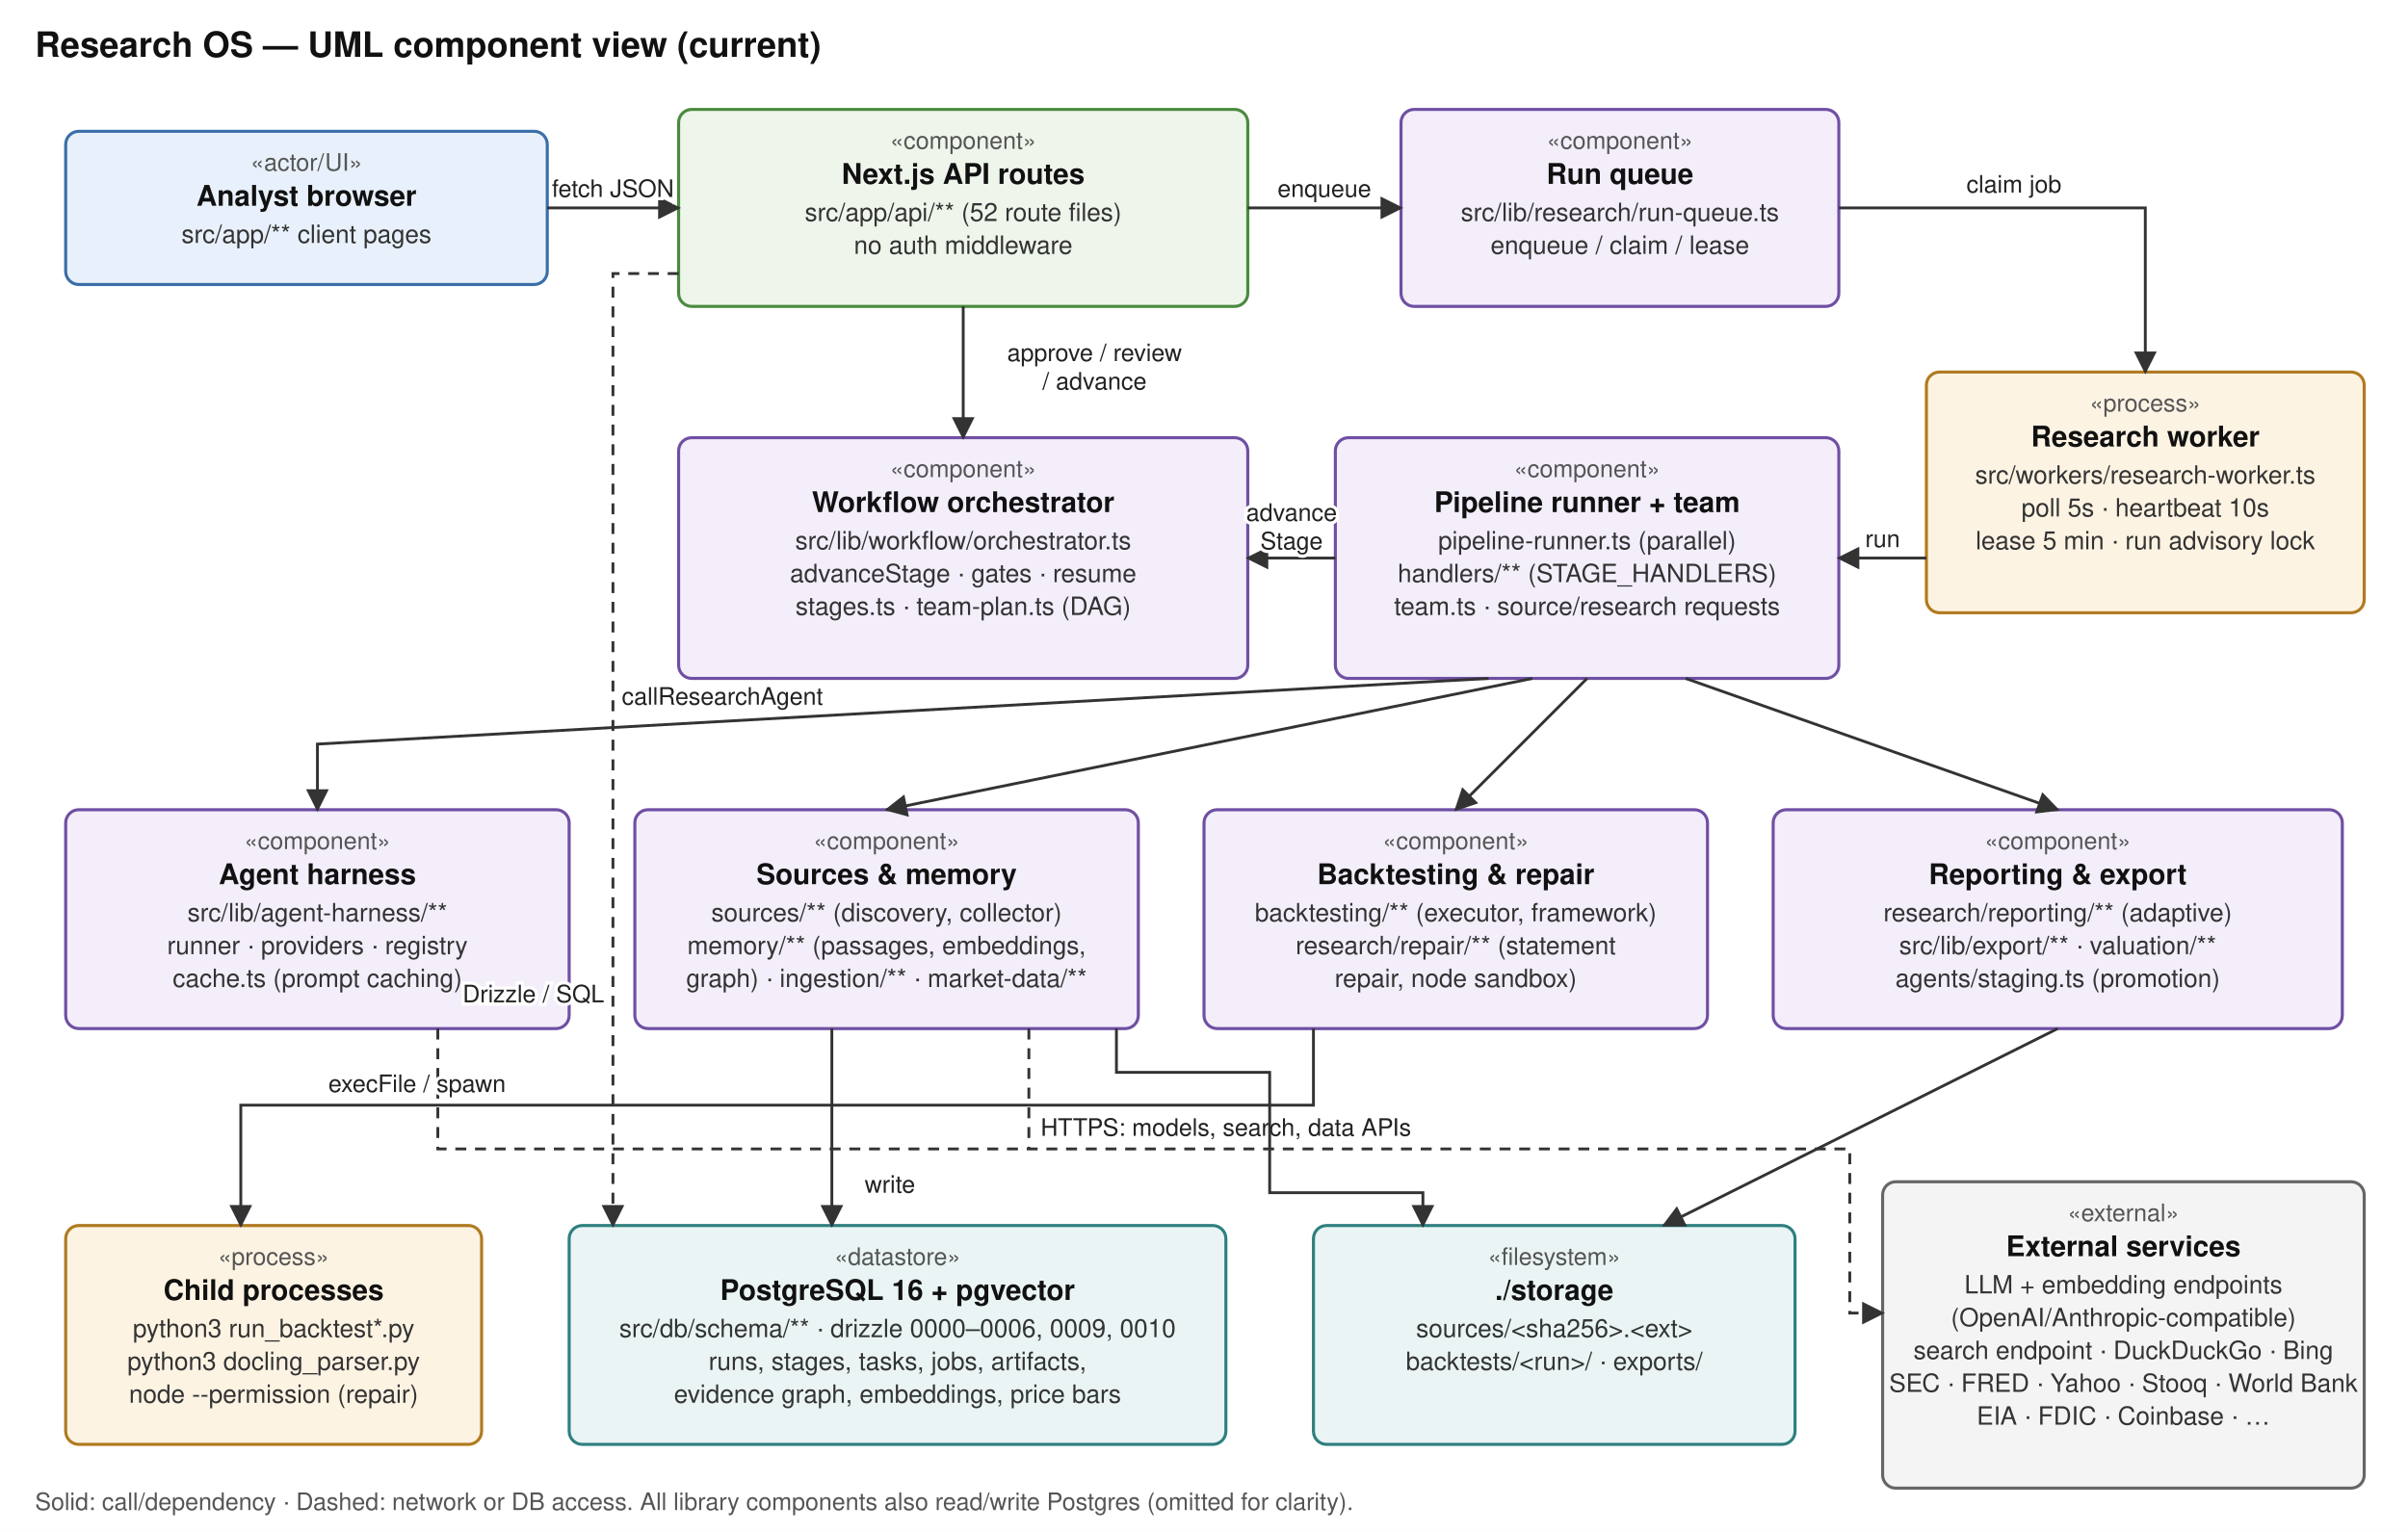
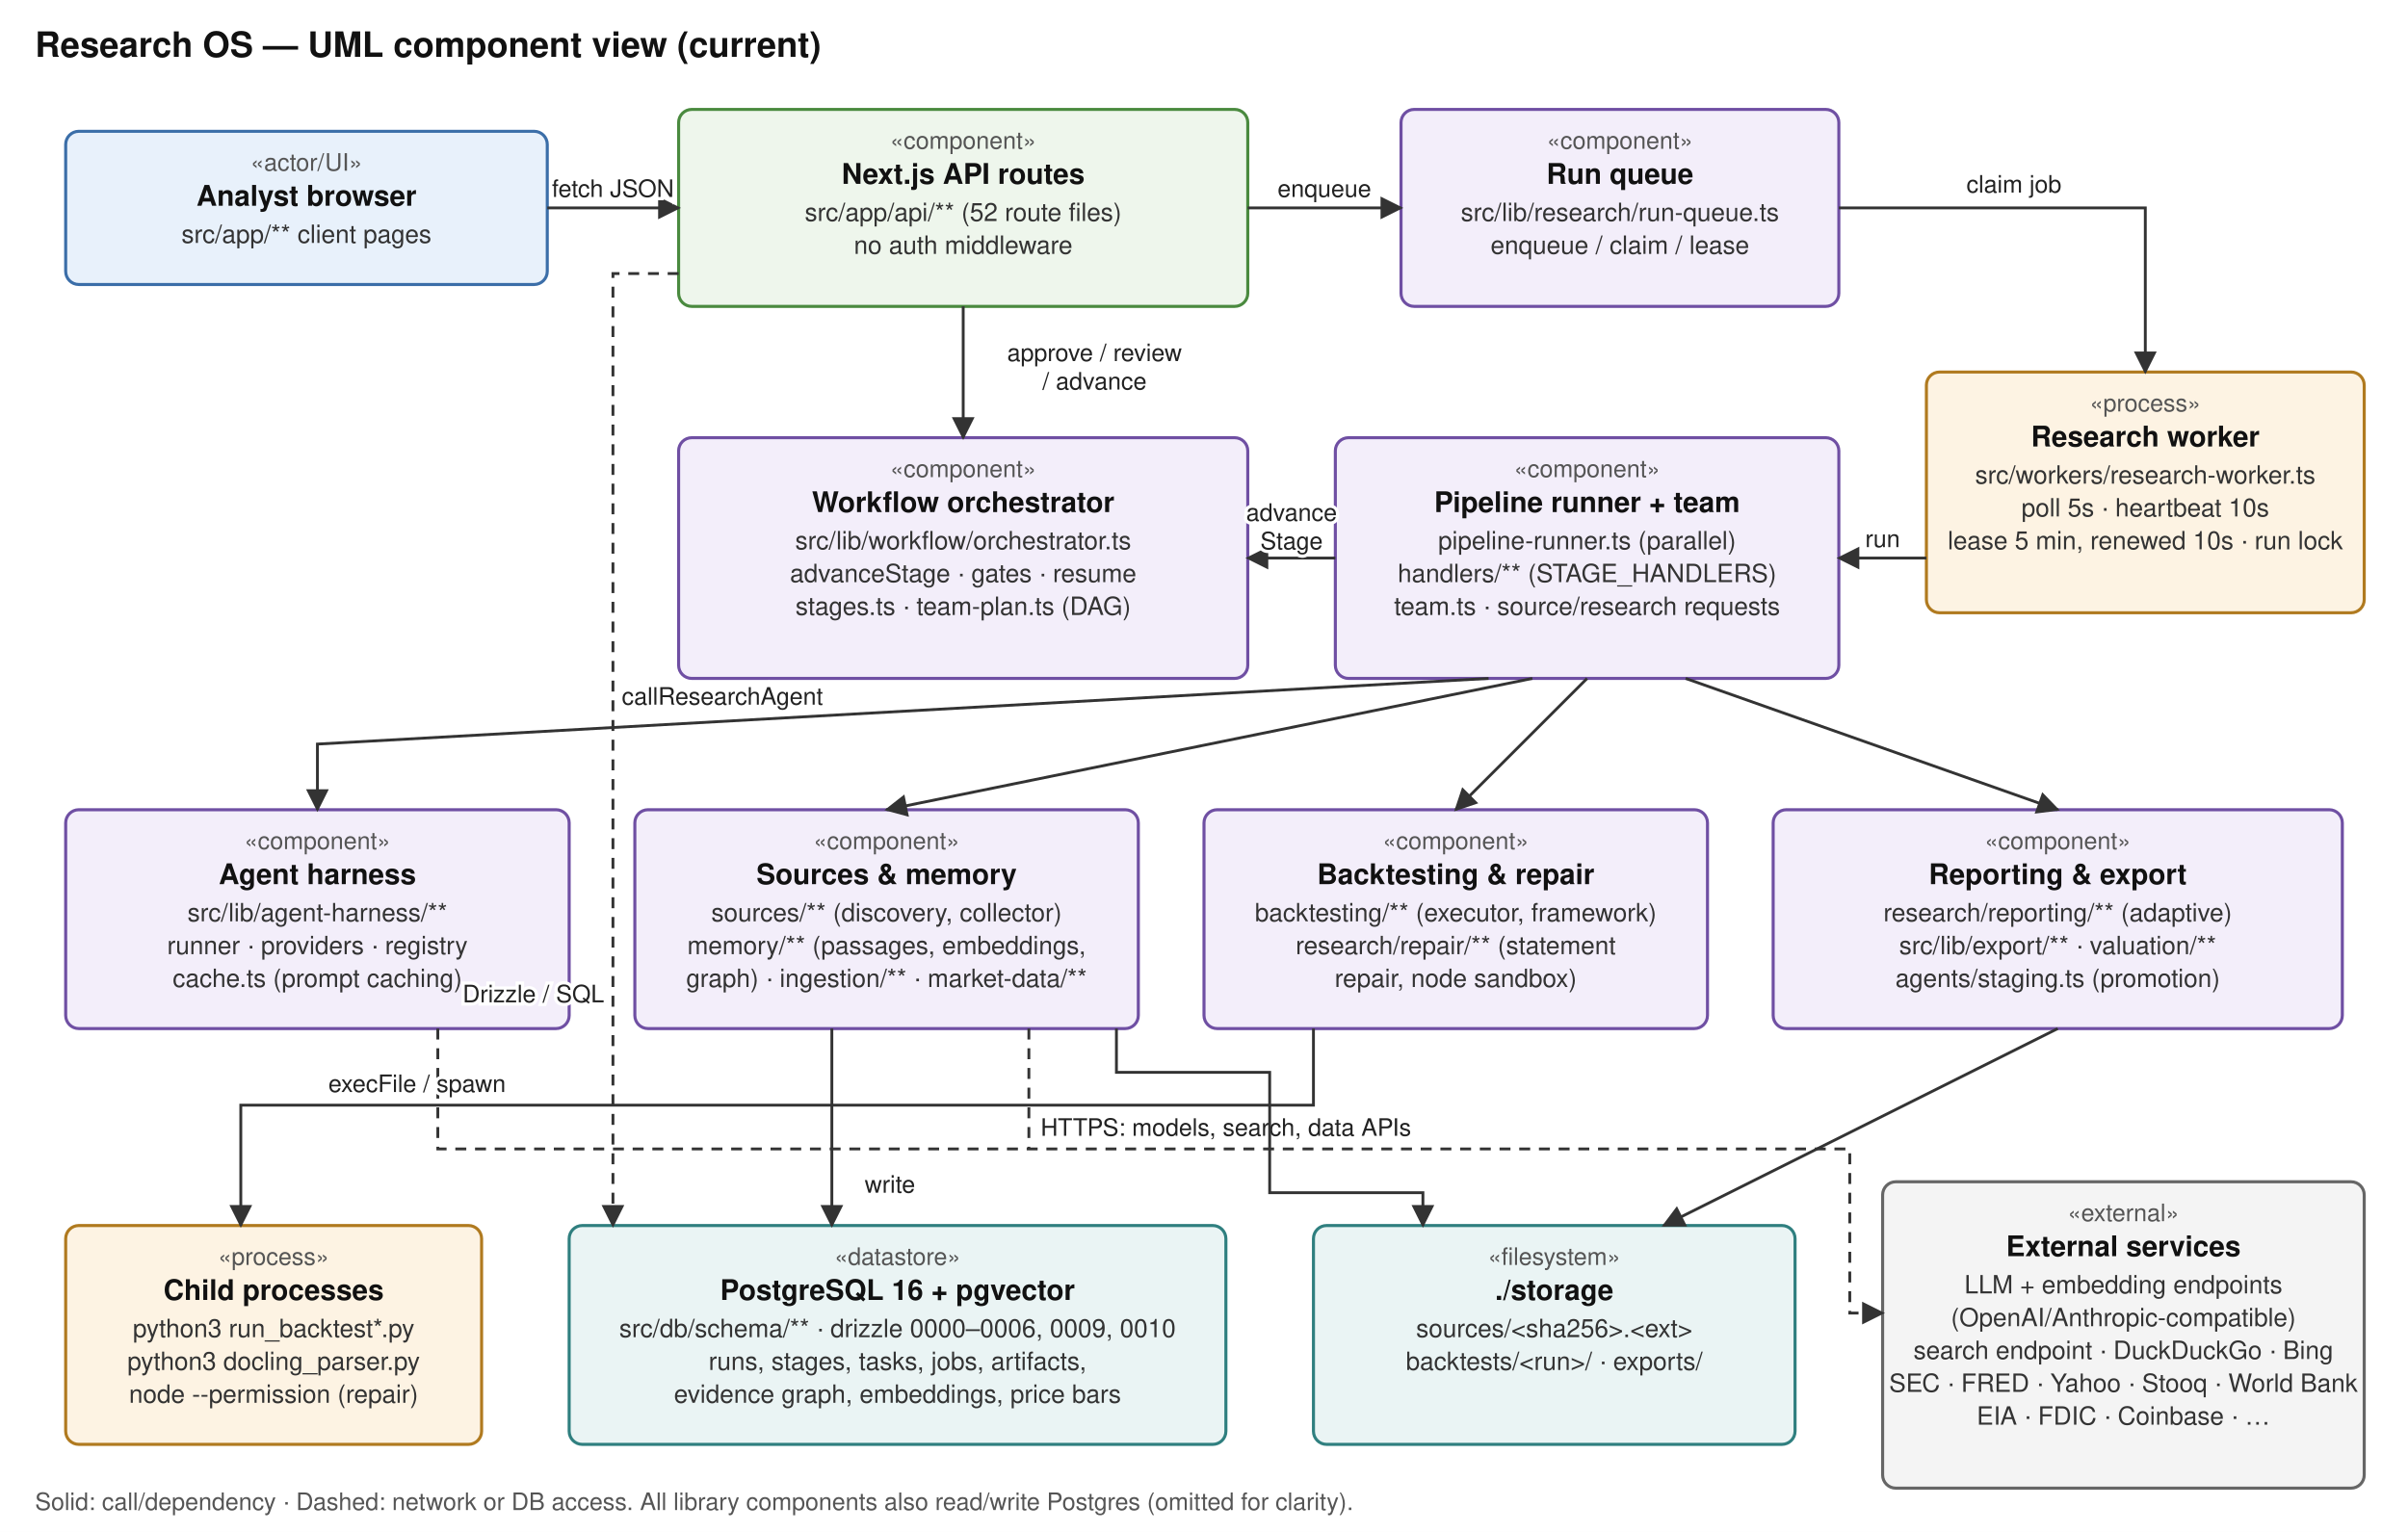
<svg xmlns="http://www.w3.org/2000/svg" viewBox="0 0 1100 700" width="1100" height="700" role="img" aria-labelledby="t d" font-family="Helvetica, Arial, sans-serif" font-size="13">
  <defs>
    <marker id="a" viewBox="0 0 10 10" refX="9" refY="5" markerWidth="8" markerHeight="8" orient="auto-start-reverse">
      <path d="M0,0 L10,5 L0,10 z" fill="#333" />
    </marker>
    <marker id="o" viewBox="0 0 10 10" refX="9" refY="5" markerWidth="9" markerHeight="9" orient="auto-start-reverse">
      <path d="M0,0 L10,5 L0,10" fill="none" stroke="#333" />
    </marker>
  </defs>
  <rect x="0" y="0" width="1100" height="700" fill="#ffffff" />
  <text x="16" y="26" font-size="16" font-weight="bold" fill="#111">Research OS — UML component view (current)</text>
  <rect x="30" y="60" width="220" height="70" rx="6" fill="#e8f1fb" stroke="#3b6ea8" stroke-width="1.4" />
  <text x="140.0" y="78" font-size="11" font-weight="normal" text-anchor="middle" fill="#555">«actor/UI»</text>
  <text x="140.0" y="94" font-size="13" font-weight="bold" text-anchor="middle" fill="#111">Analyst browser</text>
  <text x="140.0" y="111" font-size="11.5" font-weight="normal" text-anchor="middle" fill="#333">src/app/** client pages</text>
  <rect x="310" y="50" width="260" height="90" rx="6" fill="#eef6ec" stroke="#4a8a3f" stroke-width="1.4" />
  <text x="440.0" y="68" font-size="11" font-weight="normal" text-anchor="middle" fill="#555">«component»</text>
  <text x="440.0" y="84" font-size="13" font-weight="bold" text-anchor="middle" fill="#111">Next.js API routes</text>
  <text x="440.0" y="101" font-size="11.5" font-weight="normal" text-anchor="middle" fill="#333">src/app/api/** (52 route files)</text>
  <text x="440.0" y="116" font-size="11.5" font-weight="normal" text-anchor="middle" fill="#333">no auth middleware</text>
  <rect x="640" y="50" width="200" height="90" rx="6" fill="#f3eefa" stroke="#6f4fa3" stroke-width="1.4" />
  <text x="740.0" y="68" font-size="11" font-weight="normal" text-anchor="middle" fill="#555">«component»</text>
  <text x="740.0" y="84" font-size="13" font-weight="bold" text-anchor="middle" fill="#111">Run queue</text>
  <text x="740.0" y="101" font-size="11.5" font-weight="normal" text-anchor="middle" fill="#333">src/lib/research/run-queue.ts</text>
  <text x="740.0" y="116" font-size="11.5" font-weight="normal" text-anchor="middle" fill="#333">enqueue / claim / lease</text>
  <rect x="880" y="170" width="200" height="110" rx="6" fill="#fdf3e3" stroke="#b07a1f" stroke-width="1.4" />
  <text x="980.0" y="188" font-size="11" font-weight="normal" text-anchor="middle" fill="#555">«process»</text>
  <text x="980.0" y="204" font-size="13" font-weight="bold" text-anchor="middle" fill="#111">Research worker</text>
  <text x="980.0" y="221" font-size="11.5" font-weight="normal" text-anchor="middle" fill="#333">src/workers/research-worker.ts</text>
  <text x="980.0" y="236" font-size="11.5" font-weight="normal" text-anchor="middle" fill="#333">poll 5s · heartbeat 10s</text>
-   <text x="980.0" y="251" font-size="11.5" font-weight="normal" text-anchor="middle" fill="#333">lease 5 min · run advisory lock</text>
+   <text x="980.0" y="251" font-size="11.5" font-weight="normal" text-anchor="middle" fill="#333">lease 5 min, renewed 10s · run lock</text>
  <rect x="310" y="200" width="260" height="110" rx="6" fill="#f3eefa" stroke="#6f4fa3" stroke-width="1.4" />
  <text x="440.0" y="218" font-size="11" font-weight="normal" text-anchor="middle" fill="#555">«component»</text>
  <text x="440.0" y="234" font-size="13" font-weight="bold" text-anchor="middle" fill="#111">Workflow orchestrator</text>
  <text x="440.0" y="251" font-size="11.5" font-weight="normal" text-anchor="middle" fill="#333">src/lib/workflow/orchestrator.ts</text>
  <text x="440.0" y="266" font-size="11.5" font-weight="normal" text-anchor="middle" fill="#333">advanceStage · gates · resume</text>
  <text x="440.0" y="281" font-size="11.5" font-weight="normal" text-anchor="middle" fill="#333">stages.ts · team-plan.ts (DAG)</text>
  <rect x="610" y="200" width="230" height="110" rx="6" fill="#f3eefa" stroke="#6f4fa3" stroke-width="1.4" />
  <text x="725.0" y="218" font-size="11" font-weight="normal" text-anchor="middle" fill="#555">«component»</text>
  <text x="725.0" y="234" font-size="13" font-weight="bold" text-anchor="middle" fill="#111">Pipeline runner + team</text>
  <text x="725.0" y="251" font-size="11.5" font-weight="normal" text-anchor="middle" fill="#333">pipeline-runner.ts (parallel)</text>
  <text x="725.0" y="266" font-size="11.5" font-weight="normal" text-anchor="middle" fill="#333">handlers/** (STAGE_HANDLERS)</text>
  <text x="725.0" y="281" font-size="11.5" font-weight="normal" text-anchor="middle" fill="#333">team.ts · source/research requests</text>
  <rect x="30" y="370" width="230" height="100" rx="6" fill="#f3eefa" stroke="#6f4fa3" stroke-width="1.4" />
  <text x="145.0" y="388" font-size="11" font-weight="normal" text-anchor="middle" fill="#555">«component»</text>
  <text x="145.0" y="404" font-size="13" font-weight="bold" text-anchor="middle" fill="#111">Agent harness</text>
  <text x="145.0" y="421" font-size="11.5" font-weight="normal" text-anchor="middle" fill="#333">src/lib/agent-harness/**</text>
  <text x="145.0" y="436" font-size="11.5" font-weight="normal" text-anchor="middle" fill="#333">runner · providers · registry</text>
  <text x="145.0" y="451" font-size="11.5" font-weight="normal" text-anchor="middle" fill="#333">cache.ts (prompt caching)</text>
  <rect x="290" y="370" width="230" height="100" rx="6" fill="#f3eefa" stroke="#6f4fa3" stroke-width="1.4" />
  <text x="405.0" y="388" font-size="11" font-weight="normal" text-anchor="middle" fill="#555">«component»</text>
  <text x="405.0" y="404" font-size="13" font-weight="bold" text-anchor="middle" fill="#111">Sources &amp; memory</text>
  <text x="405.0" y="421" font-size="11.5" font-weight="normal" text-anchor="middle" fill="#333">sources/** (discovery, collector)</text>
  <text x="405.0" y="436" font-size="11.5" font-weight="normal" text-anchor="middle" fill="#333">memory/** (passages, embeddings,</text>
  <text x="405.0" y="451" font-size="11.5" font-weight="normal" text-anchor="middle" fill="#333">graph) · ingestion/** · market-data/**</text>
  <rect x="550" y="370" width="230" height="100" rx="6" fill="#f3eefa" stroke="#6f4fa3" stroke-width="1.4" />
  <text x="665.0" y="388" font-size="11" font-weight="normal" text-anchor="middle" fill="#555">«component»</text>
  <text x="665.0" y="404" font-size="13" font-weight="bold" text-anchor="middle" fill="#111">Backtesting &amp; repair</text>
  <text x="665.0" y="421" font-size="11.5" font-weight="normal" text-anchor="middle" fill="#333">backtesting/** (executor, framework)</text>
  <text x="665.0" y="436" font-size="11.5" font-weight="normal" text-anchor="middle" fill="#333">research/repair/** (statement</text>
  <text x="665.0" y="451" font-size="11.5" font-weight="normal" text-anchor="middle" fill="#333">repair, node sandbox)</text>
  <rect x="810" y="370" width="260" height="100" rx="6" fill="#f3eefa" stroke="#6f4fa3" stroke-width="1.4" />
  <text x="940.0" y="388" font-size="11" font-weight="normal" text-anchor="middle" fill="#555">«component»</text>
  <text x="940.0" y="404" font-size="13" font-weight="bold" text-anchor="middle" fill="#111">Reporting &amp; export</text>
  <text x="940.0" y="421" font-size="11.5" font-weight="normal" text-anchor="middle" fill="#333">research/reporting/** (adaptive)</text>
  <text x="940.0" y="436" font-size="11.5" font-weight="normal" text-anchor="middle" fill="#333">src/lib/export/** · valuation/**</text>
  <text x="940.0" y="451" font-size="11.5" font-weight="normal" text-anchor="middle" fill="#333">agents/staging.ts (promotion)</text>
  <rect x="260" y="560" width="300" height="100" rx="6" fill="#eaf4f4" stroke="#2f7f7f" stroke-width="1.4" />
  <text x="410.0" y="578" font-size="11" font-weight="normal" text-anchor="middle" fill="#555">«datastore»</text>
  <text x="410.0" y="594" font-size="13" font-weight="bold" text-anchor="middle" fill="#111">PostgreSQL 16 + pgvector</text>
  <text x="410.0" y="611" font-size="11.5" font-weight="normal" text-anchor="middle" fill="#333">src/db/schema/** · drizzle 0000–0006, 0009, 0010</text>
  <text x="410.0" y="626" font-size="11.5" font-weight="normal" text-anchor="middle" fill="#333">runs, stages, tasks, jobs, artifacts,</text>
  <text x="410.0" y="641" font-size="11.5" font-weight="normal" text-anchor="middle" fill="#333">evidence graph, embeddings, price bars</text>
  <rect x="600" y="560" width="220" height="100" rx="6" fill="#eaf4f4" stroke="#2f7f7f" stroke-width="1.4" />
  <text x="710.0" y="578" font-size="11" font-weight="normal" text-anchor="middle" fill="#555">«filesystem»</text>
  <text x="710.0" y="594" font-size="13" font-weight="bold" text-anchor="middle" fill="#111">./storage</text>
  <text x="710.0" y="611" font-size="11.5" font-weight="normal" text-anchor="middle" fill="#333">sources/&lt;sha256&gt;.&lt;ext&gt;</text>
  <text x="710.0" y="626" font-size="11.5" font-weight="normal" text-anchor="middle" fill="#333">backtests/&lt;run&gt;/ · exports/</text>
  <rect x="860" y="540" width="220" height="140" rx="6" fill="#f4f4f4" stroke="#666666" stroke-width="1.4" />
  <text x="970.0" y="558" font-size="11" font-weight="normal" text-anchor="middle" fill="#555">«external»</text>
  <text x="970.0" y="574" font-size="13" font-weight="bold" text-anchor="middle" fill="#111">External services</text>
  <text x="970.0" y="591" font-size="11.5" font-weight="normal" text-anchor="middle" fill="#333">LLM + embedding endpoints</text>
  <text x="970.0" y="606" font-size="11.5" font-weight="normal" text-anchor="middle" fill="#333">(OpenAI/Anthropic-compatible)</text>
  <text x="970.0" y="621" font-size="11.5" font-weight="normal" text-anchor="middle" fill="#333">search endpoint · DuckDuckGo · Bing</text>
  <text x="970.0" y="636" font-size="11.5" font-weight="normal" text-anchor="middle" fill="#333">SEC · FRED · Yahoo · Stooq · World Bank</text>
  <text x="970.0" y="651" font-size="11.5" font-weight="normal" text-anchor="middle" fill="#333">EIA · FDIC · Coinbase · …</text>
  <rect x="30" y="560" width="190" height="100" rx="6" fill="#fdf3e3" stroke="#b07a1f" stroke-width="1.4" />
  <text x="125.0" y="578" font-size="11" font-weight="normal" text-anchor="middle" fill="#555">«process»</text>
  <text x="125.0" y="594" font-size="13" font-weight="bold" text-anchor="middle" fill="#111">Child processes</text>
  <text x="125.0" y="611" font-size="11.5" font-weight="normal" text-anchor="middle" fill="#333">python3 run_backtest*.py</text>
  <text x="125.0" y="626" font-size="11.5" font-weight="normal" text-anchor="middle" fill="#333">python3 docling_parser.py</text>
  <text x="125.0" y="641" font-size="11.5" font-weight="normal" text-anchor="middle" fill="#333">node --permission (repair)</text>
  <path d="M250,95 L310,95" fill="none" stroke="#333" stroke-width="1.3" marker-end="url(#a)" />
  <text x="280.0" y="90.0" font-size="11" text-anchor="middle" fill="#222" stroke="#ffffff" stroke-width="3" paint-order="stroke">fetch JSON</text>
  <path d="M570,95 L640,95" fill="none" stroke="#333" stroke-width="1.3" marker-end="url(#a)" />
  <text x="605.0" y="90.0" font-size="11" text-anchor="middle" fill="#222" stroke="#ffffff" stroke-width="3" paint-order="stroke">enqueue</text>
  <path d="M840,95 L980,95 L980,170" fill="none" stroke="#333" stroke-width="1.3" marker-end="url(#a)" />
  <text x="920" y="88" font-size="11" text-anchor="middle" fill="#222" stroke="#ffffff" stroke-width="3" paint-order="stroke">claim job</text>
  <path d="M880,255 L840,255" fill="none" stroke="#333" stroke-width="1.3" marker-end="url(#a)" />
  <text x="860.0" y="250.0" font-size="11" text-anchor="middle" fill="#222" stroke="#ffffff" stroke-width="3" paint-order="stroke">run</text>
  <path d="M610,255 L570,255" fill="none" stroke="#333" stroke-width="1.3" marker-end="url(#a)" />
  <text x="590" y="238" font-size="11" text-anchor="middle" fill="#222" stroke="#ffffff" stroke-width="3" paint-order="stroke">advance</text>
  <text x="590" y="251" font-size="11" text-anchor="middle" fill="#222" stroke="#ffffff" stroke-width="3" paint-order="stroke">Stage</text>
  <path d="M440,140 L440,200" fill="none" stroke="#333" stroke-width="1.3" marker-end="url(#a)" />
  <text x="500" y="165" font-size="11" text-anchor="middle" fill="#222" stroke="#ffffff" stroke-width="3" paint-order="stroke">approve / review</text>
  <text x="500" y="178" font-size="11" text-anchor="middle" fill="#222" stroke="#ffffff" stroke-width="3" paint-order="stroke">/ advance</text>
  <path d="M680,310 L145,340 L145,370" fill="none" stroke="#333" stroke-width="1.3" marker-end="url(#a)" />
  <text x="330" y="322" font-size="11" text-anchor="middle" fill="#222" stroke="#ffffff" stroke-width="3" paint-order="stroke">callResearchAgent</text>
  <path d="M700,310 L405,370" fill="none" stroke="#333" stroke-width="1.3" marker-end="url(#a)" />
  <path d="M725,310 L665,370" fill="none" stroke="#333" stroke-width="1.3" marker-end="url(#a)" />
  <path d="M770,310 L940,370" fill="none" stroke="#333" stroke-width="1.3" marker-end="url(#a)" />
  <path d="M200,470 L200,525 L845,525 L845,600 L860,600" fill="none" stroke="#333" stroke-width="1.3" stroke-dasharray="5 4" marker-end="url(#a)" />
  <text x="560" y="519" font-size="11" text-anchor="middle" fill="#222" stroke="#ffffff" stroke-width="3" paint-order="stroke">HTTPS: models, search, data APIs</text>
  <path d="M470,470 L470,525" fill="none" stroke="#333" stroke-width="1.3" stroke-dasharray="5 4" />
  <path d="M380,470 L380,560" fill="none" stroke="#333" stroke-width="1.3" marker-end="url(#a)" />
  <text x="395" y="545" font-size="11" text-anchor="start" fill="#222" stroke="#ffffff" stroke-width="3" paint-order="stroke">write</text>
  <path d="M600,470 L600,505 L110,505 L110,560" fill="none" stroke="#333" stroke-width="1.3" marker-end="url(#a)" />
  <text x="150" y="499" font-size="11" text-anchor="start" fill="#222" stroke="#ffffff" stroke-width="3" paint-order="stroke">execFile / spawn</text>
  <path d="M510,470 L510,490 L580,490 L580,545 L650,545 L650,560" fill="none" stroke="#333" stroke-width="1.3" marker-end="url(#a)" />
  <path d="M940,470 L760,560" fill="none" stroke="#333" stroke-width="1.3" marker-end="url(#a)" />
  <path d="M310,125 L280,125 L280,560" fill="none" stroke="#333" stroke-width="1.3" stroke-dasharray="5 4" marker-end="url(#a)" />
  <text x="276" y="458" font-size="11" text-anchor="end" fill="#222" stroke="#ffffff" stroke-width="3" paint-order="stroke">Drizzle / SQL</text>
  <text x="16" y="690" font-size="11" font-weight="normal" text-anchor="start" fill="#555">Solid: call/dependency · Dashed: network or DB access. All library components also read/write Postgres (omitted for clarity).</text>
</svg>
